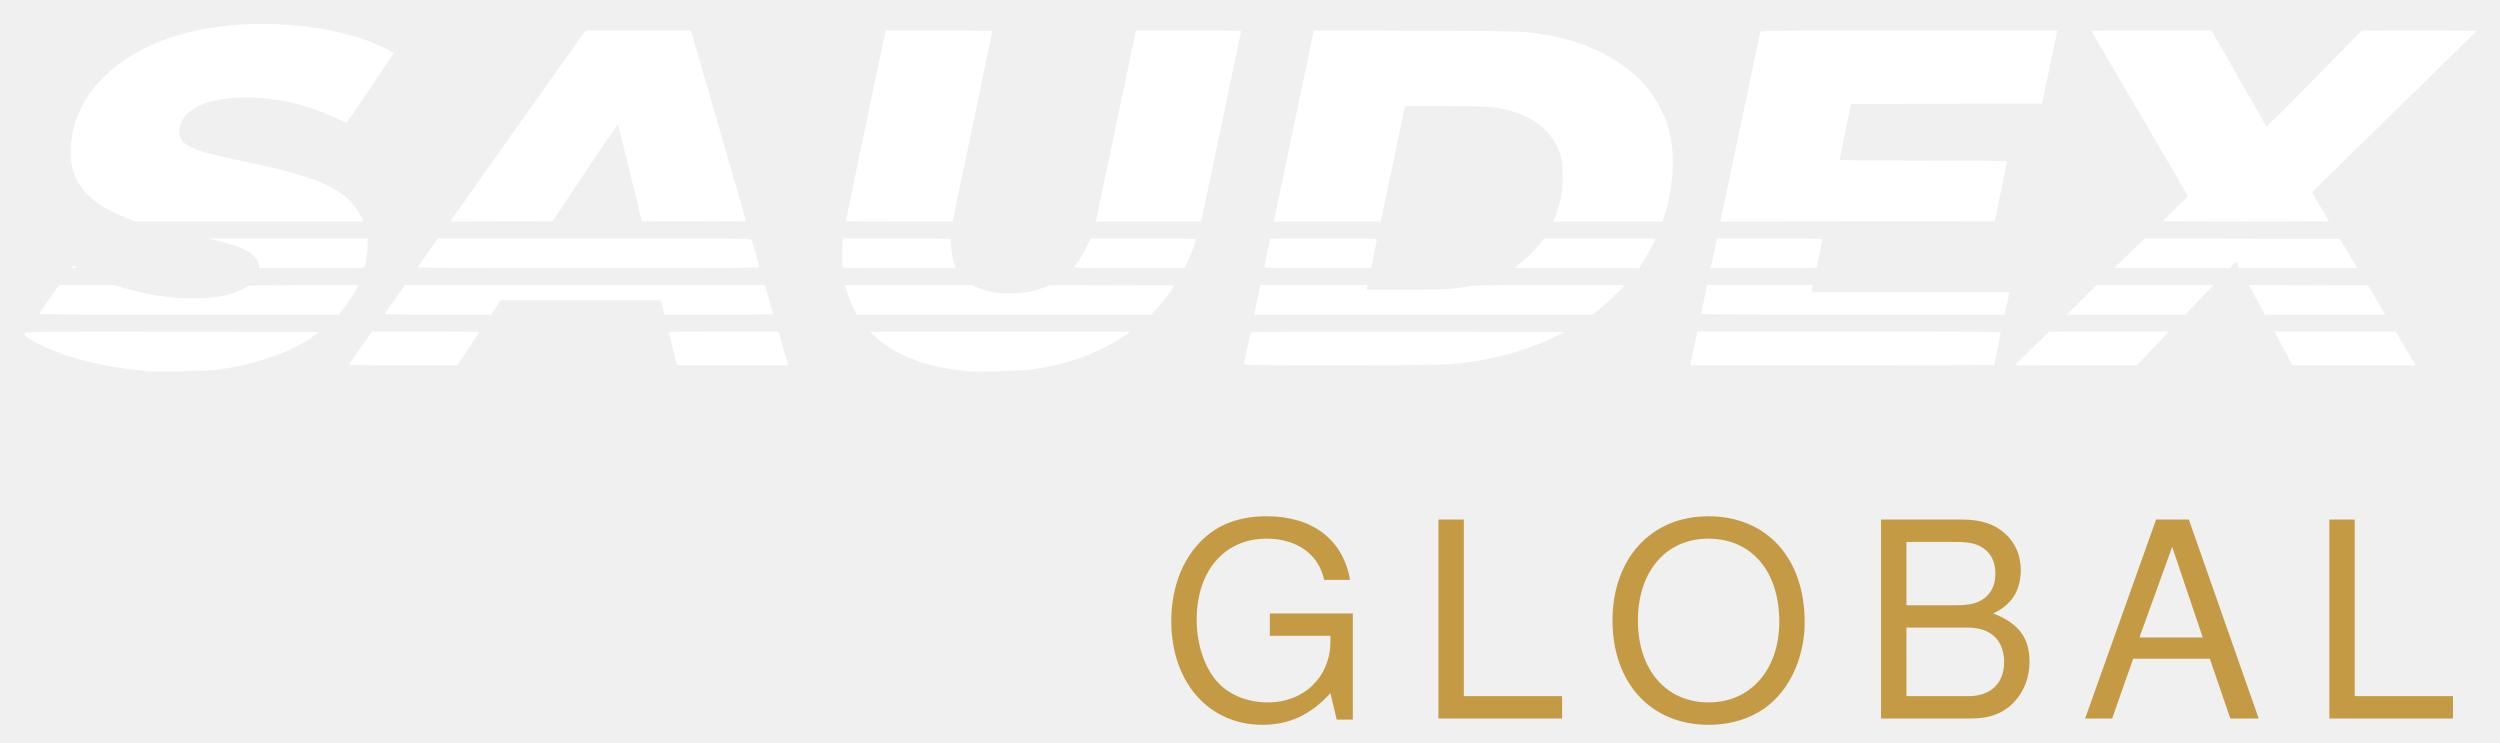
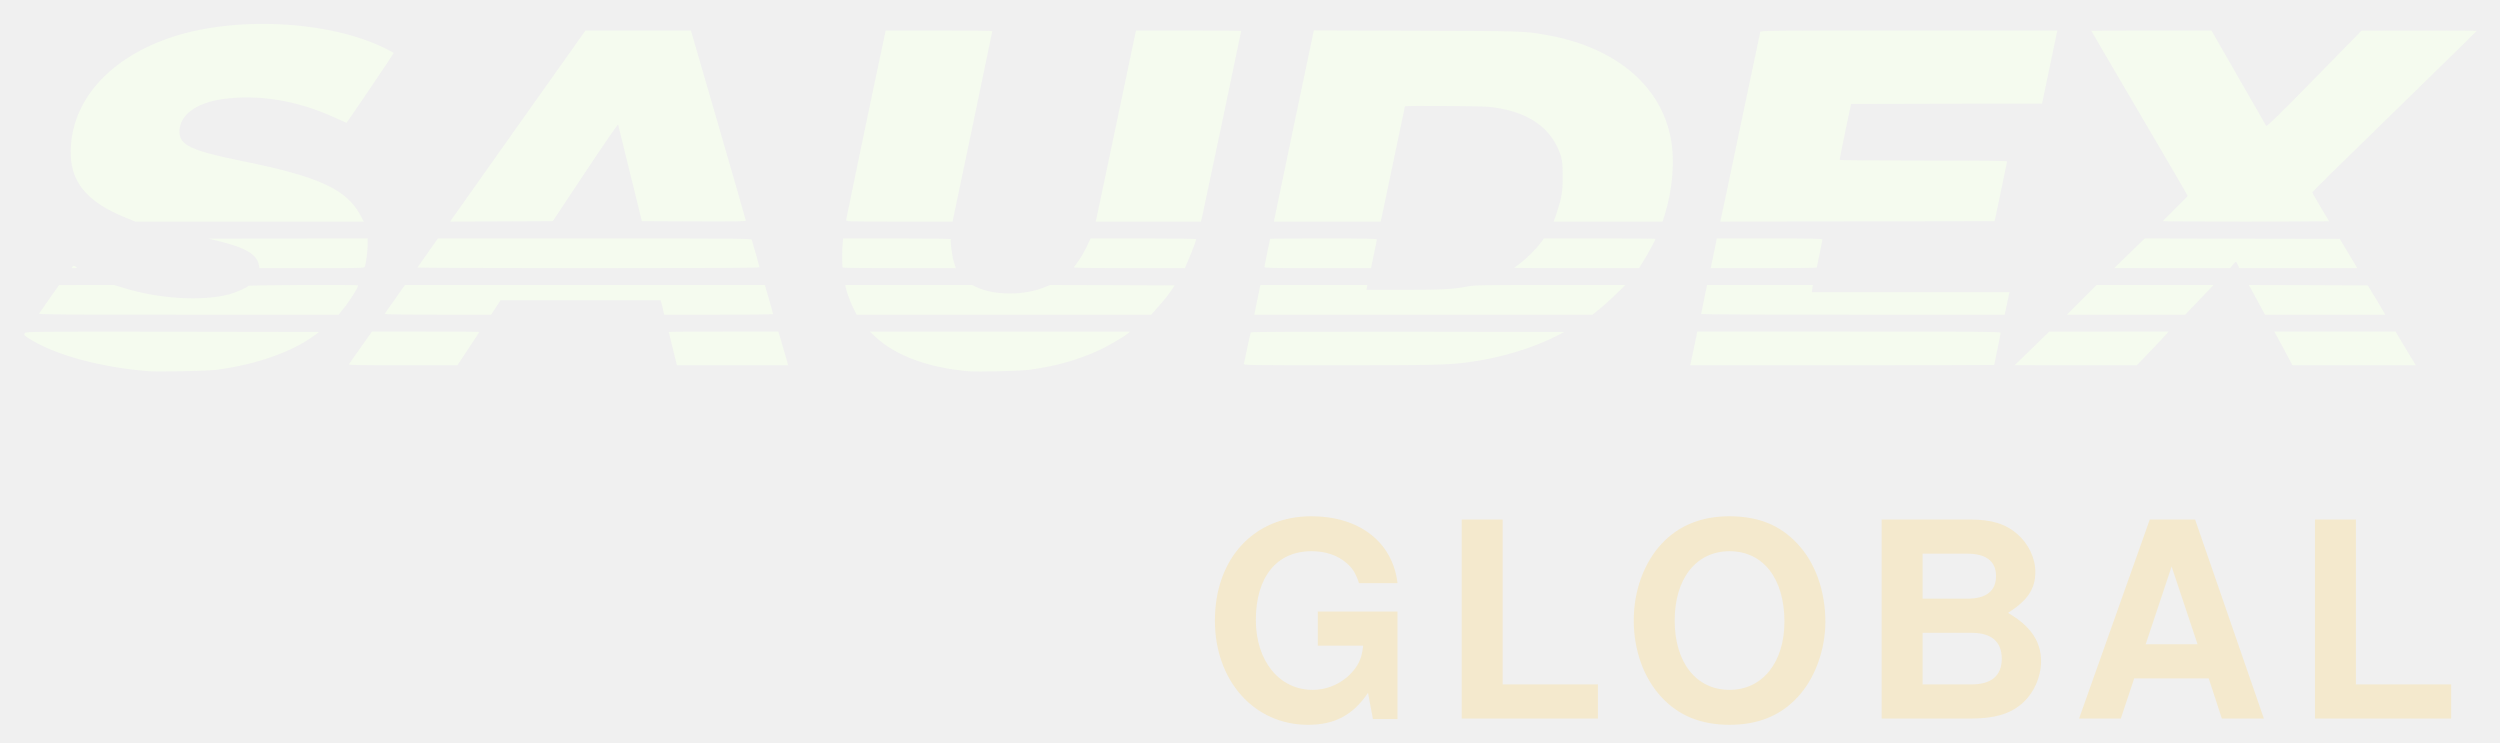
<svg xmlns="http://www.w3.org/2000/svg" width="3114" height="925" viewBox="549 295 3114 925" role="img" aria-labelledby="t">
  <style>
-     svg { --saudex-primary: #FFFFFF; --saudex-accent: #C49A45; }
-     #wordmark { fill: var(--saudex-primary, #FFFFFF); fill-rule: evenodd; }
-     #subtitle { fill: var(--saudex-accent, #C49A45); font-family: Helvetica, Arial, "Liberation Sans", sans-serif;
-                 font-size: 340px; font-weight: 500; letter-spacing: 56px; }
+     svg { --saudex-primary: #F5FBEF; --saudex-accent: #f4e9cd; }
+     #wordmark { fill: var(--saudex-primary, #F5FBEF); fill-rule: evenodd; }
+     #subtitle { fill: var(--saudex-accent, #f4e9cd); font-family: Helvetica, Arial, "Liberation Sans", sans-serif;
+                 font-size: 340px; font-weight: 700; letter-spacing: 30px; }
  </style>
-   <path id="wordmark" fill="#FFFFFF" fill-rule="evenodd" d="M734.5,757.4C676.3,752.8 621.2,738.2 588.5,718.7C578.9,712.9 578.3,712.3 580.2,709.7C581.4,708.1 592.5,708.0 764.0,708.2L946.5,708.5L941.5,712.2C912.8,733.5 868.1,749.2 818.0,755.7C807.0,757.1 746.5,758.3 734.5,757.4ZM1755.0,757.4C1705.2,753.0 1664.5,738.0 1639.5,714.6L1632.5,708.1L1794.5,708.1L1956.5,708.1L1953.7,710.5C1949.6,714.1 1928.5,726.4 1918.8,730.9C1891.4,743.5 1863.9,751.2 1831.0,755.6C1819.1,757.2 1766.7,758.4 1755.0,757.4ZM983.7,748.7C984.1,747.9 990.8,738.5 998.4,727.7L1012.3,708.0L1079.2,708.0C1115.9,708.0 1146.0,708.2 1146.0,708.5C1146.0,708.8 1139.9,718.2 1132.3,729.5L1118.7,750.0L1050.8,750.0C994.1,750.0 983.0,749.8 983.7,748.7ZM1387.1,729.5C1384.3,718.3 1382.0,708.8 1382.0,708.5C1382.0,708.2 1412.7,708.0 1450.3,708.0L1518.6,708.0L1524.7,729.0L1530.8,750.0L1461.5,750.0L1392.2,750.0L1387.1,729.5ZM2098.4,748.2C2098.6,747.3 2100.5,738.3 2102.6,728.3C2104.7,718.3 2106.6,709.6 2107.0,709.0C2107.4,708.3 2168.3,708.1 2302.6,708.2L2497.5,708.5L2489.4,712.7C2457.8,729.0 2416.9,741.2 2376.5,746.4C2351.6,749.6 2334.5,750.0 2216.7,750.0C2104.0,750.0 2097.9,749.9 2098.4,748.2ZM2657.6,734.8C2659.3,726.4 2661.3,716.9 2662.0,713.8L2663.1,708.0L2852.1,708.0C3016.0,708.0 3041.0,708.2 3041.0,709.4C3041.0,710.2 3039.2,719.5 3037.0,730.0C3034.8,740.5 3033.0,749.3 3033.0,749.6C3033.0,749.8 2947.8,750.0 2843.7,750.0L2654.3,750.0L2657.6,734.8ZM3080.0,729.0L3101.5,708.1L3175.8,708.0L3250.2,708.0L3247.5,711.1C3246.1,712.9 3237.2,722.3 3227.8,732.1L3210.6,750.0L3134.6,750.0L3058.5,749.9L3080.0,729.0ZM3398.8,739.2C3395.6,733.3 3390.5,723.9 3387.5,718.2L3381.9,708.0L3457.4,708.0L3532.9,708.0L3544.1,726.8C3550.3,737.1 3556.0,746.5 3556.8,747.8L3558.2,750.0L3481.4,750.0L3404.5,750.0L3398.8,739.2ZM597.7,685.6C598.1,684.9 603.9,676.6 610.5,667.2L622.5,650.1L656.8,650.0L691.1,650.0L703.9,653.9C747.0,667.2 799.6,670.4 833.5,661.9C841.7,659.8 857.2,653.1 858.4,651.1C859.1,650.0 995.0,649.4 995.0,650.5C995.0,653.4 984.6,670.0 976.2,680.2L970.8,687.0L783.8,687.0C625.2,687.0 597.0,686.8 597.7,685.6ZM1028.2,686.1C1028.3,685.6 1034.1,677.3 1041.0,667.6L1053.4,650.0L1277.6,650.0L1501.7,650.0L1506.9,667.8C1509.7,677.5 1512.0,685.8 1512.0,686.2C1512.0,686.7 1481.5,687.0 1444.2,687.0L1376.3,687.0L1375.1,681.7C1374.5,678.7 1373.5,674.7 1372.9,672.7L1371.9,669.0L1272.2,669.0L1172.5,669.0L1166.6,678.0L1160.7,687.0L1094.3,687.0C1056.7,687.0 1028.0,686.6 1028.2,686.1ZM1612.1,679.2C1608.3,671.5 1603.8,659.5 1602.5,653.2L1601.8,650.0L1680.8,650.0L1759.8,650.0L1766.1,653.0C1788.4,663.3 1825.8,663.1 1851.2,652.4L1857.0,650.0L1934.6,650.2L2012.2,650.5L2008.5,656.0C2003.9,662.8 1997.8,670.3 1989.3,679.8L1982.9,687.0L1799.4,687.0L1616.0,687.0L1612.1,679.2ZM2114.6,670.8C2116.5,661.8 2118.2,653.5 2118.5,652.2L2119.0,650.0L2185.6,650.0L2252.2,650.0L2251.7,653.0L2251.1,656.0L2297.9,656.0C2345.7,656.0 2358.8,655.3 2376.5,651.9C2385.9,650.1 2391.9,650.0 2480.0,650.0L2573.5,650.0L2562.0,661.3C2555.7,667.5 2546.5,675.8 2541.5,679.8L2532.5,687.0L2321.9,687.0L2111.3,687.0L2114.6,670.8ZM2668.0,686.2C2668.0,685.8 2669.6,677.5 2671.6,667.8L2675.3,650.0L2741.2,650.0L2807.1,650.0L2806.4,654.5L2805.8,659.0L2928.9,659.0L3052.0,659.0L3051.5,661.2C3051.2,662.5 3050.1,667.8 3049.0,673.0C3047.9,678.2 3046.8,683.5 3046.5,684.8L3046.0,687.0L2857.0,687.0C2753.0,687.0 2668.0,686.7 2668.0,686.2ZM3142.0,668.5L3160.5,650.0L3233.4,650.0L3306.2,650.0L3288.5,668.5L3270.8,687.0L3197.1,687.0L3123.5,687.0L3142.0,668.5ZM3360.3,668.5L3350.2,650.0L3424.2,650.2L3498.3,650.5L3507.7,666.0C3512.9,674.5 3517.8,682.7 3518.6,684.2L3520.1,687.0L3445.2,687.0L3370.3,687.0L3360.3,668.5ZM639.0,627.5C640.5,625.6 641.1,625.6 643.6,627.5C645.4,628.8 645.2,628.9 641.6,629.0C638.3,629.0 637.9,628.8 639.0,627.5ZM871.5,625.2C868.9,611.4 853.9,602.8 816.5,594.1L808.5,592.2L907.8,592.1L1007.0,592.0L1007.0,599.8C1007.0,607.0 1004.8,623.7 1003.4,627.4C1002.8,628.9 996.8,629.0 937.5,629.0L872.2,629.0L871.5,625.2ZM1069.2,628.2C1069.3,627.8 1075.1,619.4 1082.0,609.7L1094.5,592.0L1289.7,592.0C1474.7,592.0 1484.9,592.1 1485.4,593.8C1489.0,605.7 1495.0,627.0 1495.0,627.9C1495.0,628.7 1439.9,629.0 1281.9,629.0C1164.7,629.0 1069.0,628.6 1069.2,628.2ZM1598.7,628.3C1597.8,627.5 1597.8,606.2 1598.6,598.1L1599.3,592.0L1666.7,592.0C1708.8,592.0 1733.9,592.4 1733.5,592.9C1732.4,594.8 1735.0,615.2 1737.3,622.0L1739.6,629.0L1669.5,629.0C1630.9,629.0 1599.0,628.7 1598.7,628.3ZM1886.6,627.9C1887.0,627.2 1889.4,623.9 1892.1,620.4C1894.7,617.0 1899.2,609.2 1902.2,603.1L1907.5,592.0L1973.2,592.0C2013.2,592.0 2039.0,592.4 2039.0,592.9C2039.0,594.5 2033.2,609.8 2028.8,619.8L2024.8,629.0L1955.3,629.0C1903.7,629.0 1886.1,628.7 1886.6,627.9ZM2124.0,627.6C2124.0,626.8 2125.6,618.7 2127.5,609.6C2129.4,600.4 2131.0,592.7 2131.0,592.5C2131.0,592.2 2160.9,592.0 2197.5,592.0C2247.8,592.0 2264.0,592.3 2264.0,593.2C2264.0,593.8 2262.4,602.1 2260.3,611.7L2256.7,629.0L2190.3,629.0C2133.9,629.0 2124.0,628.8 2124.0,627.6ZM2435.1,628.6C2435.3,628.4 2438.4,626.0 2442.0,623.4C2449.8,617.7 2462.0,605.6 2467.9,597.8L2472.2,592.0L2541.6,592.0C2579.8,592.0 2611.0,592.2 2611.0,592.5C2611.0,593.9 2602.0,610.6 2596.6,619.2L2590.6,629.0L2512.6,629.0C2469.7,629.0 2434.9,628.8 2435.1,628.6ZM2680.3,626.8C2680.6,625.5 2682.3,617.2 2684.2,608.2L2687.5,592.0L2753.2,592.0C2805.2,592.0 2819.0,592.3 2819.0,593.2C2819.0,593.9 2817.4,601.9 2815.5,611.0C2813.6,620.1 2812.0,627.8 2812.0,628.2C2812.0,628.7 2782.3,629.0 2745.9,629.0L2679.8,629.0L2680.3,626.8ZM3201.5,610.5L3220.5,592.0L3341.9,592.3L3463.4,592.5L3472.7,608.0C3477.9,616.5 3482.8,624.7 3483.6,626.2L3485.1,629.0L3411.7,629.0L3338.3,629.0L3336.5,625.0C3335.5,622.8 3334.4,621.0 3334.0,621.0C3333.6,621.0 3331.9,622.8 3330.1,625.0L3326.9,629.0L3254.7,629.0L3182.5,628.9L3201.5,610.5ZM705.5,566.1C659.6,547.6 638.4,523.7 637.2,488.9C635.0,425.8 679.8,371.2 756.5,343.5C837.3,314.2 959.7,319.9 1030.9,356.3C1035.5,358.6 1039.3,360.8 1039.4,361.1C1039.5,361.7 981.1,448.0 980.6,448.0C980.5,448.0 973.9,445.1 966.1,441.5C919.3,420.1 870.8,412.1 826.0,418.5C793.1,423.2 772.7,438.5 772.5,458.6C772.4,475.9 786.6,482.6 852.0,495.9C947.3,515.3 981.1,531.0 998.4,564.0L1002.1,571.0L859.8,571.0L717.5,571.0L705.5,566.1ZM1111.6,568.2C1112.7,566.6 1150.6,513.0 1195.9,449.1L1278.3,333.0L1343.9,333.0L1409.6,333.0L1443.8,450.8C1462.6,515.5 1478.0,569.1 1478.0,569.8C1478.0,570.8 1464.7,571.0 1413.3,570.8L1348.5,570.5L1333.9,511.0C1325.9,478.3 1319.2,450.9 1318.9,450.1C1318.6,449.4 1300.2,476.1 1278.0,509.6L1237.5,570.5L1173.6,570.8L1109.8,571.0L1111.6,568.2ZM1603.0,569.0C1603.0,567.5 1639.4,392.6 1651.2,337.8L1652.2,333.0L1718.6,333.0C1755.1,333.0 1785.0,333.3 1785.0,333.8C1785.0,334.2 1773.9,387.7 1760.3,452.7L1735.5,571.0L1669.2,571.0C1603.4,571.0 1603.0,571.0 1603.0,569.0ZM1914.5,568.3C1914.9,566.7 1925.9,514.2 1939.1,451.5C1952.2,388.8 1963.2,336.5 1963.5,335.2L1964.0,333.0L2029.5,333.0C2065.5,333.0 2095.0,333.3 2095.0,333.6C2095.0,334.6 2047.0,563.2 2045.9,567.2L2044.9,571.0L1979.4,571.0L1913.8,571.0L1914.5,568.3ZM2136.3,568.2C2136.6,566.7 2147.8,513.2 2161.1,449.2L2185.5,332.9L2313.5,333.3C2446.0,333.7 2446.5,333.7 2472.5,338.1C2559.0,352.5 2617.0,399.9 2630.0,466.7C2635.4,494.4 2632.5,531.0 2622.4,563.2L2619.9,571.0L2552.1,571.0L2484.3,571.0L2488.1,559.8C2494.2,541.5 2495.5,533.9 2495.5,514.5C2495.5,495.4 2494.4,489.7 2488.5,477.5C2474.6,448.9 2445.4,432.1 2402.5,428.0C2392.6,427.1 2299.0,426.5 2299.0,427.4C2299.0,427.8 2272.6,553.6 2270.4,563.8L2268.8,571.0L2202.3,571.0L2135.8,571.0L2136.3,568.2ZM2692.3,568.8C2692.7,567.5 2703.8,514.8 2717.0,451.5C2730.3,388.2 2741.3,335.7 2741.6,334.8C2742.1,333.1 2751.8,333.0 2926.9,333.0L3111.6,333.0L3102.1,378.5L3092.6,424.0L2973.6,424.2L2854.7,424.5L2847.4,459.0C2843.4,477.9 2840.4,493.8 2840.6,494.2C2840.9,494.7 2887.9,495.0 2945.1,495.0C3027.6,495.0 3049.0,495.3 3049.0,496.2C3048.9,496.9 3045.4,513.9 3041.2,534.0L3033.5,570.5L2862.6,570.8L2691.8,571.0L2692.3,568.8ZM3243.0,570.5C3243.0,570.2 3250.0,563.2 3258.5,554.9C3267.0,546.5 3274.0,539.4 3274.0,539.0C3274.0,538.5 3247.0,492.2 3214.0,436.0C3181.0,379.9 3154.0,333.7 3154.0,333.4C3154.0,333.2 3187.7,333.0 3228.8,333.0L3303.6,333.0L3337.3,391.8C3355.9,424.1 3371.4,451.1 3371.8,451.8C3372.7,453.1 3393.1,432.8 3461.0,363.4L3490.5,333.2L3562.2,333.1C3601.7,333.1 3634.0,333.2 3634.0,333.5C3634.0,333.7 3588.0,378.8 3531.8,433.6C3475.5,488.4 3429.4,533.7 3429.2,534.4C3429.1,535.0 3433.7,543.3 3439.5,552.8C3445.3,562.3 3450.0,570.3 3450.0,570.6C3450.0,570.8 3403.4,571.0 3346.5,571.0C3289.6,571.0 3243.0,570.8 3243.0,570.5Z" />
-   <text id="subtitle" fill="#C49A45" x="1993" y="1190">GLOBAL</text>
+   <path id="wordmark" fill="#F5FBEF" fill-rule="evenodd" d="M734.5,757.4C676.3,752.8 621.2,738.2 588.5,718.7C578.9,712.9 578.3,712.3 580.2,709.7C581.4,708.1 592.5,708.0 764.0,708.2L946.5,708.5L941.5,712.2C912.8,733.5 868.1,749.2 818.0,755.7C807.0,757.1 746.5,758.3 734.5,757.4ZM1755.0,757.4C1705.2,753.0 1664.5,738.0 1639.5,714.6L1632.5,708.1L1794.5,708.1L1956.5,708.1L1953.7,710.5C1949.6,714.1 1928.5,726.4 1918.8,730.9C1891.4,743.5 1863.9,751.2 1831.0,755.6C1819.1,757.2 1766.7,758.4 1755.0,757.4ZM983.7,748.7C984.1,747.9 990.8,738.5 998.4,727.7L1012.3,708.0L1079.2,708.0C1115.9,708.0 1146.0,708.2 1146.0,708.5C1146.0,708.8 1139.9,718.2 1132.3,729.5L1118.7,750.0L1050.8,750.0C994.1,750.0 983.0,749.8 983.7,748.7ZM1387.1,729.5C1384.3,718.3 1382.0,708.8 1382.0,708.5C1382.0,708.2 1412.7,708.0 1450.3,708.0L1518.6,708.0L1524.7,729.0L1530.8,750.0L1461.5,750.0L1392.2,750.0L1387.1,729.5ZM2098.4,748.2C2098.6,747.3 2100.5,738.3 2102.6,728.3C2104.7,718.3 2106.6,709.6 2107.0,709.0C2107.4,708.3 2168.3,708.1 2302.6,708.2L2497.5,708.5L2489.4,712.7C2457.8,729.0 2416.9,741.2 2376.5,746.4C2351.6,749.6 2334.5,750.0 2216.7,750.0C2104.0,750.0 2097.9,749.9 2098.4,748.2ZM2657.6,734.8C2659.3,726.4 2661.3,716.9 2662.0,713.8L2663.1,708.0L2852.1,708.0C3016.0,708.0 3041.0,708.2 3041.0,709.4C3041.0,710.2 3039.2,719.5 3037.0,730.0C3034.8,740.5 3033.0,749.3 3033.0,749.6C3033.0,749.8 2947.8,750.0 2843.7,750.0L2654.3,750.0L2657.6,734.8ZM3080.0,729.0L3101.5,708.1L3175.8,708.0L3250.2,708.0L3247.5,711.1C3246.1,712.9 3237.2,722.3 3227.8,732.1L3210.6,750.0L3134.6,750.0L3058.5,749.9L3080.0,729.0ZM3398.8,739.2C3395.6,733.3 3390.5,723.9 3387.5,718.2L3381.9,708.0L3457.4,708.0L3532.9,708.0L3544.1,726.8C3550.3,737.1 3556.0,746.5 3556.8,747.8L3558.2,750.0L3481.4,750.0L3404.5,750.0L3398.8,739.2ZM597.7,685.6C598.1,684.9 603.9,676.6 610.5,667.2L622.5,650.1L656.8,650.0L691.1,650.0L703.9,653.9C747.0,667.2 799.6,670.4 833.5,661.9C841.7,659.8 857.2,653.1 858.4,651.1C859.1,650.0 995.0,649.4 995.0,650.5C995.0,653.4 984.6,670.0 976.2,680.2L970.8,687.0L783.8,687.0C625.2,687.0 597.0,686.8 597.7,685.6ZM1028.2,686.1C1028.3,685.6 1034.1,677.3 1041.0,667.6L1053.4,650.0L1277.6,650.0L1501.7,650.0L1506.9,667.8C1509.7,677.5 1512.0,685.8 1512.0,686.2C1512.0,686.7 1481.5,687.0 1444.2,687.0L1376.3,687.0L1375.1,681.7C1374.5,678.7 1373.5,674.7 1372.9,672.7L1371.9,669.0L1272.2,669.0L1172.5,669.0L1166.6,678.0L1160.7,687.0L1094.3,687.0C1056.7,687.0 1028.0,686.6 1028.2,686.1ZM1612.1,679.2C1608.3,671.5 1603.8,659.5 1602.5,653.2L1601.8,650.0L1680.8,650.0L1759.8,650.0L1766.1,653.0C1788.4,663.3 1825.8,663.1 1851.2,652.4L1857.0,650.0L1934.6,650.2L2012.2,650.5L2008.5,656.0C2003.9,662.8 1997.8,670.3 1989.3,679.8L1982.9,687.0L1799.4,687.0L1616.0,687.0L1612.1,679.2ZM2114.6,670.8C2116.5,661.8 2118.2,653.5 2118.5,652.2L2119.0,650.0L2185.6,650.0L2252.2,650.0L2251.7,653.0L2251.1,656.0L2297.9,656.0C2345.7,656.0 2358.8,655.3 2376.5,651.9C2385.9,650.1 2391.9,650.0 2480.0,650.0L2573.5,650.0L2562.0,661.3C2555.7,667.5 2546.5,675.8 2541.5,679.8L2532.5,687.0L2321.9,687.0L2111.3,687.0L2114.6,670.8ZM2668.0,686.2C2668.0,685.8 2669.6,677.5 2671.6,667.8L2675.3,650.0L2741.2,650.0L2807.1,650.0L2806.4,654.5L2805.8,659.0L2928.9,659.0L3052.0,659.0L3051.5,661.2C3051.2,662.5 3050.1,667.8 3049.0,673.0C3047.9,678.2 3046.8,683.5 3046.5,684.8L3046.0,687.0L2857.0,687.0C2753.0,687.0 2668.0,686.7 2668.0,686.2ZM3142.0,668.5L3160.5,650.0L3233.4,650.0L3306.2,650.0L3288.5,668.5L3270.8,687.0L3197.1,687.0L3123.5,687.0L3142.0,668.5ZM3360.3,668.5L3350.2,650.0L3424.2,650.2L3498.3,650.5L3507.7,666.0C3512.9,674.5 3517.8,682.7 3518.6,684.2L3520.1,687.0L3445.2,687.0L3370.3,687.0L3360.3,668.5ZM639.0,627.5C640.5,625.6 641.1,625.6 643.6,627.5C645.4,628.8 645.2,628.9 641.6,629.0C638.3,629.0 637.9,628.8 639.0,627.5ZM871.5,625.2C868.9,611.4 853.9,602.8 816.5,594.1L808.5,592.2L907.8,592.1L1007.0,592.0L1007.0,599.8C1007.0,607.0 1004.8,623.7 1003.4,627.4C1002.8,628.9 996.8,629.0 937.5,629.0L872.2,629.0L871.5,625.2ZM1069.2,628.2C1069.3,627.8 1075.1,619.4 1082.0,609.7L1094.5,592.0L1289.7,592.0C1474.7,592.0 1484.9,592.1 1485.4,593.8C1489.0,605.7 1495.0,627.0 1495.0,627.9C1495.0,628.7 1439.9,629.0 1281.9,629.0C1164.7,629.0 1069.0,628.6 1069.2,628.2ZM1598.7,628.3C1597.8,627.5 1597.8,606.2 1598.6,598.1L1599.3,592.0L1666.7,592.0C1708.8,592.0 1733.9,592.4 1733.5,592.9C1732.4,594.8 1735.0,615.2 1737.3,622.0L1739.6,629.0L1669.5,629.0C1630.9,629.0 1599.0,628.7 1598.7,628.3ZM1886.6,627.9C1887.0,627.2 1889.4,623.9 1892.1,620.4C1894.7,617.0 1899.2,609.2 1902.2,603.1L1907.5,592.0L1973.2,592.0C2013.2,592.0 2039.0,592.4 2039.0,592.9C2039.0,594.5 2033.2,609.8 2028.8,619.8L2024.8,629.0L1955.3,629.0C1903.7,629.0 1886.1,628.7 1886.6,627.9ZM2124.0,627.6C2124.0,626.8 2125.6,618.7 2127.5,609.6C2129.4,600.4 2131.0,592.7 2131.0,592.5C2131.0,592.2 2160.9,592.0 2197.5,592.0C2247.8,592.0 2264.0,592.3 2264.0,593.2C2264.0,593.8 2262.4,602.1 2260.3,611.7L2256.7,629.0L2190.3,629.0C2133.9,629.0 2124.0,628.8 2124.0,627.6ZM2435.1,628.6C2435.3,628.4 2438.4,626.0 2442.0,623.4C2449.8,617.7 2462.0,605.6 2467.9,597.8L2472.2,592.0L2541.6,592.0C2579.8,592.0 2611.0,592.2 2611.0,592.5C2611.0,593.9 2602.0,610.6 2596.6,619.2L2590.6,629.0L2512.6,629.0C2469.7,629.0 2434.9,628.8 2435.1,628.6ZM2680.3,626.8C2680.6,625.5 2682.3,617.2 2684.2,608.2L2687.5,592.0L2753.2,592.0C2805.2,592.0 2819.0,592.3 2819.0,593.2C2819.0,593.9 2817.4,601.9 2815.5,611.0C2813.6,620.1 2812.0,627.8 2812.0,628.2C2812.0,628.7 2782.3,629.0 2745.9,629.0L2679.8,629.0L2680.3,626.8ZM3201.5,610.5L3220.5,592.0L3341.9,592.3L3463.4,592.5L3472.7,608.0C3477.9,616.5 3482.8,624.7 3483.6,626.2L3485.1,629.0L3411.7,629.0L3338.3,629.0L3336.5,625.0C3335.5,622.8 3334.4,621.0 3334.0,621.0C3333.6,621.0 3331.9,622.8 3330.1,625.0L3326.9,629.0L3254.7,629.0L3182.5,628.9L3201.5,610.5ZM705.5,566.1C659.6,547.6 638.4,523.7 637.2,488.9C635.0,425.8 679.8,371.2 756.5,343.5C837.3,314.2 959.7,319.9 1030.9,356.3C1035.5,358.6 1039.3,360.8 1039.4,361.1C1039.5,361.7 981.1,448.0 980.6,448.0C980.5,448.0 973.9,445.1 966.1,441.5C919.3,420.1 870.8,412.1 826.0,418.5C793.1,423.2 772.7,438.5 772.5,458.6C772.4,475.9 786.6,482.6 852.0,495.9C947.3,515.3 981.1,531.0 998.4,564.0L1002.1,571.0L859.8,571.0L717.5,571.0L705.5,566.1ZM1111.6,568.2C1112.7,566.6 1150.6,513.0 1195.9,449.1L1278.3,333.0L1343.9,333.0L1409.6,333.0L1443.8,450.8C1462.6,515.5 1478.0,569.1 1478.0,569.8C1478.0,570.8 1464.7,571.0 1413.3,570.8L1348.5,570.5L1333.9,511.0C1325.9,478.3 1319.2,450.9 1318.9,450.1C1318.6,449.4 1300.2,476.1 1278.0,509.6L1237.5,570.5L1173.6,570.8L1109.8,571.0L1111.6,568.2ZM1603.0,569.0C1603.0,567.5 1639.4,392.6 1651.2,337.8L1652.2,333.0L1718.6,333.0C1755.1,333.0 1785.0,333.3 1785.0,333.8C1785.0,334.2 1773.9,387.7 1760.3,452.7L1735.5,571.0L1669.2,571.0C1603.4,571.0 1603.0,571.0 1603.0,569.0ZM1914.5,568.3C1914.9,566.7 1925.9,514.2 1939.1,451.5C1952.2,388.8 1963.2,336.5 1963.5,335.2L1964.0,333.0L2029.5,333.0C2065.5,333.0 2095.0,333.3 2095.0,333.6C2095.0,334.6 2047.0,563.2 2045.9,567.2L2044.9,571.0L1979.4,571.0L1913.8,571.0L1914.5,568.3ZM2136.3,568.2C2136.6,566.7 2147.8,513.2 2161.1,449.2L2185.5,332.9L2313.5,333.3C2446.0,333.7 2446.5,333.7 2472.5,338.1C2559.0,352.5 2617.0,399.9 2630.0,466.7C2635.4,494.4 2632.5,531.0 2622.4,563.2L2619.9,571.0L2552.1,571.0L2484.3,571.0L2488.1,559.8C2494.2,541.5 2495.5,533.9 2495.5,514.5C2495.5,495.4 2494.4,489.7 2488.5,477.5C2474.6,448.9 2445.4,432.1 2402.5,428.0C2392.6,427.1 2299.0,426.5 2299.0,427.4C2299.0,427.8 2272.6,553.6 2270.4,563.8L2268.8,571.0L2202.3,571.0L2135.8,571.0L2136.3,568.2ZM2692.3,568.8C2692.7,567.5 2703.8,514.8 2717.0,451.5C2730.3,388.2 2741.3,335.7 2741.6,334.8C2742.1,333.1 2751.8,333.0 2926.9,333.0L3111.6,333.0L3102.1,378.5L3092.6,424.0L2973.6,424.2L2854.7,424.5L2847.4,459.0C2843.4,477.9 2840.4,493.8 2840.6,494.2C2840.9,494.7 2887.9,495.0 2945.1,495.0C3027.6,495.0 3049.0,495.3 3049.0,496.2C3048.9,496.9 3045.4,513.9 3041.2,534.0L3033.5,570.5L2862.6,570.8L2691.8,571.0L2692.3,568.8ZM3243.0,570.5C3243.0,570.2 3250.0,563.2 3258.5,554.9C3267.0,546.5 3274.0,539.4 3274.0,539.0C3274.0,538.5 3247.0,492.2 3214.0,436.0C3181.0,379.9 3154.0,333.7 3154.0,333.4C3154.0,333.2 3187.7,333.0 3228.8,333.0L3303.6,333.0L3337.3,391.8C3355.9,424.1 3371.4,451.1 3371.8,451.8C3372.7,453.1 3393.1,432.8 3461.0,363.4L3490.5,333.2L3562.2,333.1C3601.7,333.1 3634.0,333.2 3634.0,333.5C3634.0,333.7 3588.0,378.8 3531.8,433.6C3475.5,488.4 3429.4,533.7 3429.2,534.4C3429.1,535.0 3433.7,543.3 3439.5,552.8C3445.3,562.3 3450.0,570.3 3450.0,570.6C3450.0,570.8 3403.4,571.0 3346.5,571.0C3289.6,571.0 3243.0,570.8 3243.0,570.5Z" />
+   <text id="subtitle" fill="#f4e9cd" x="2048" y="1190">GLOBAL</text>
</svg>
